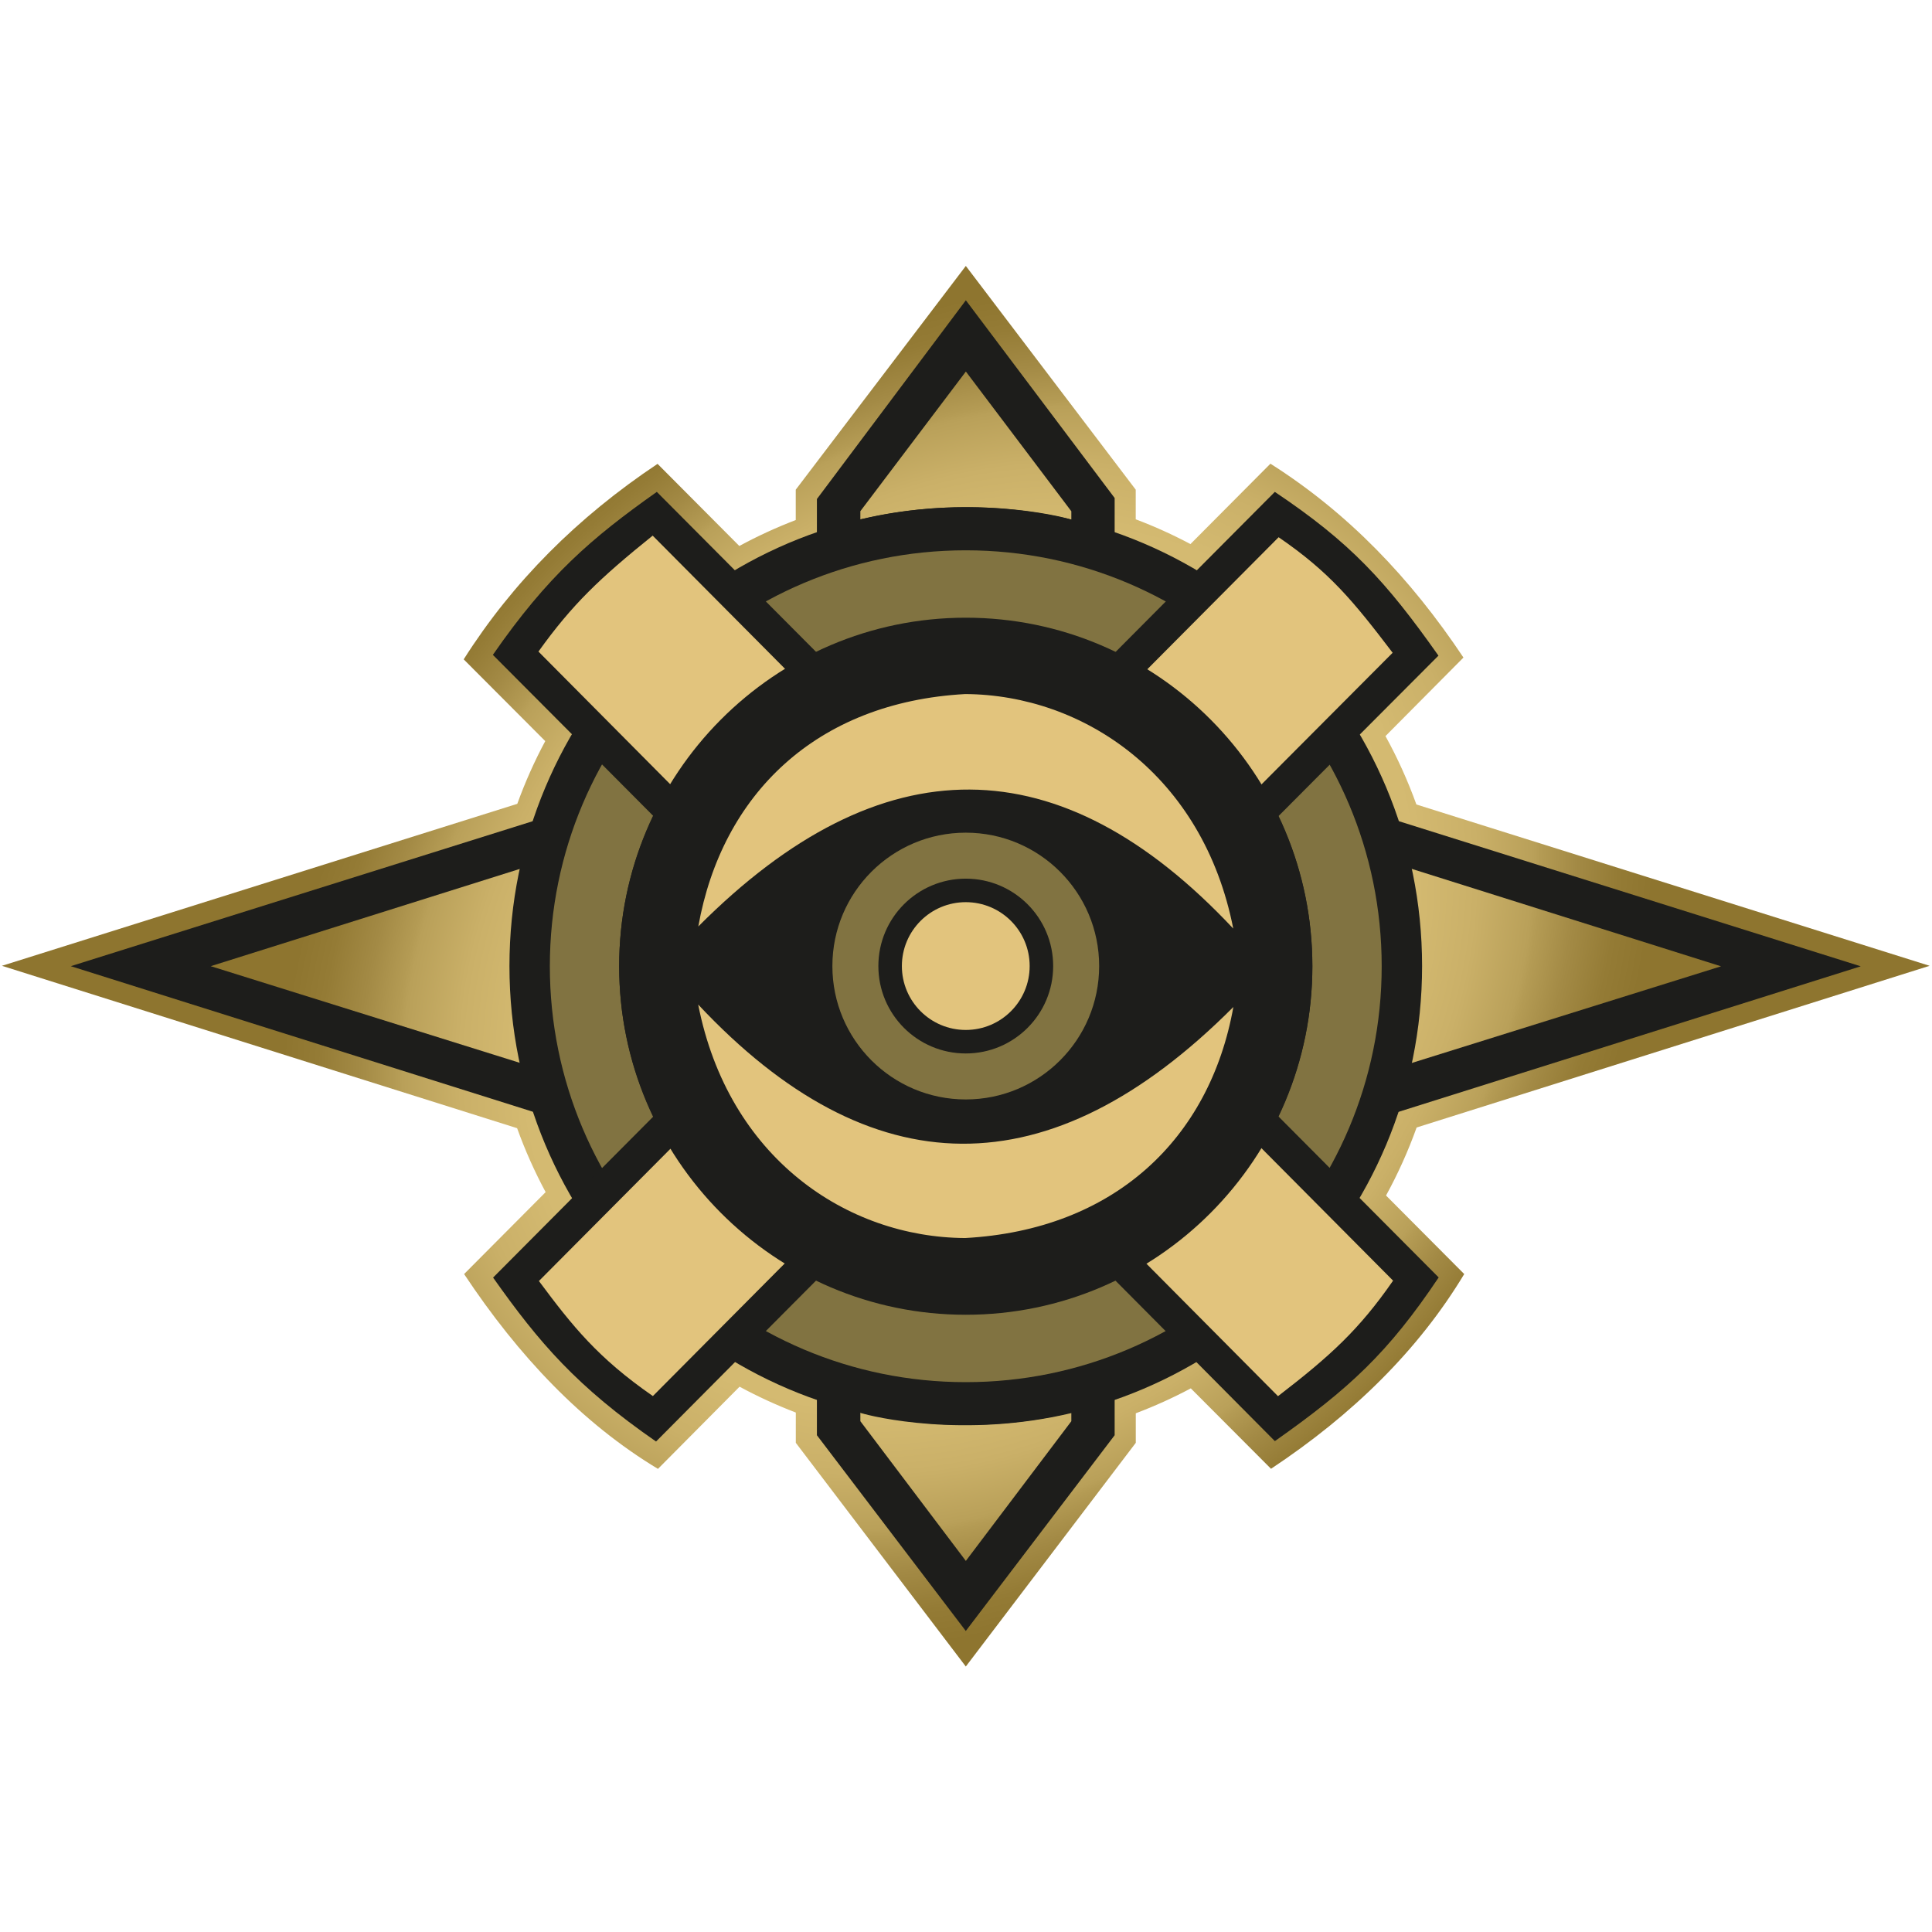
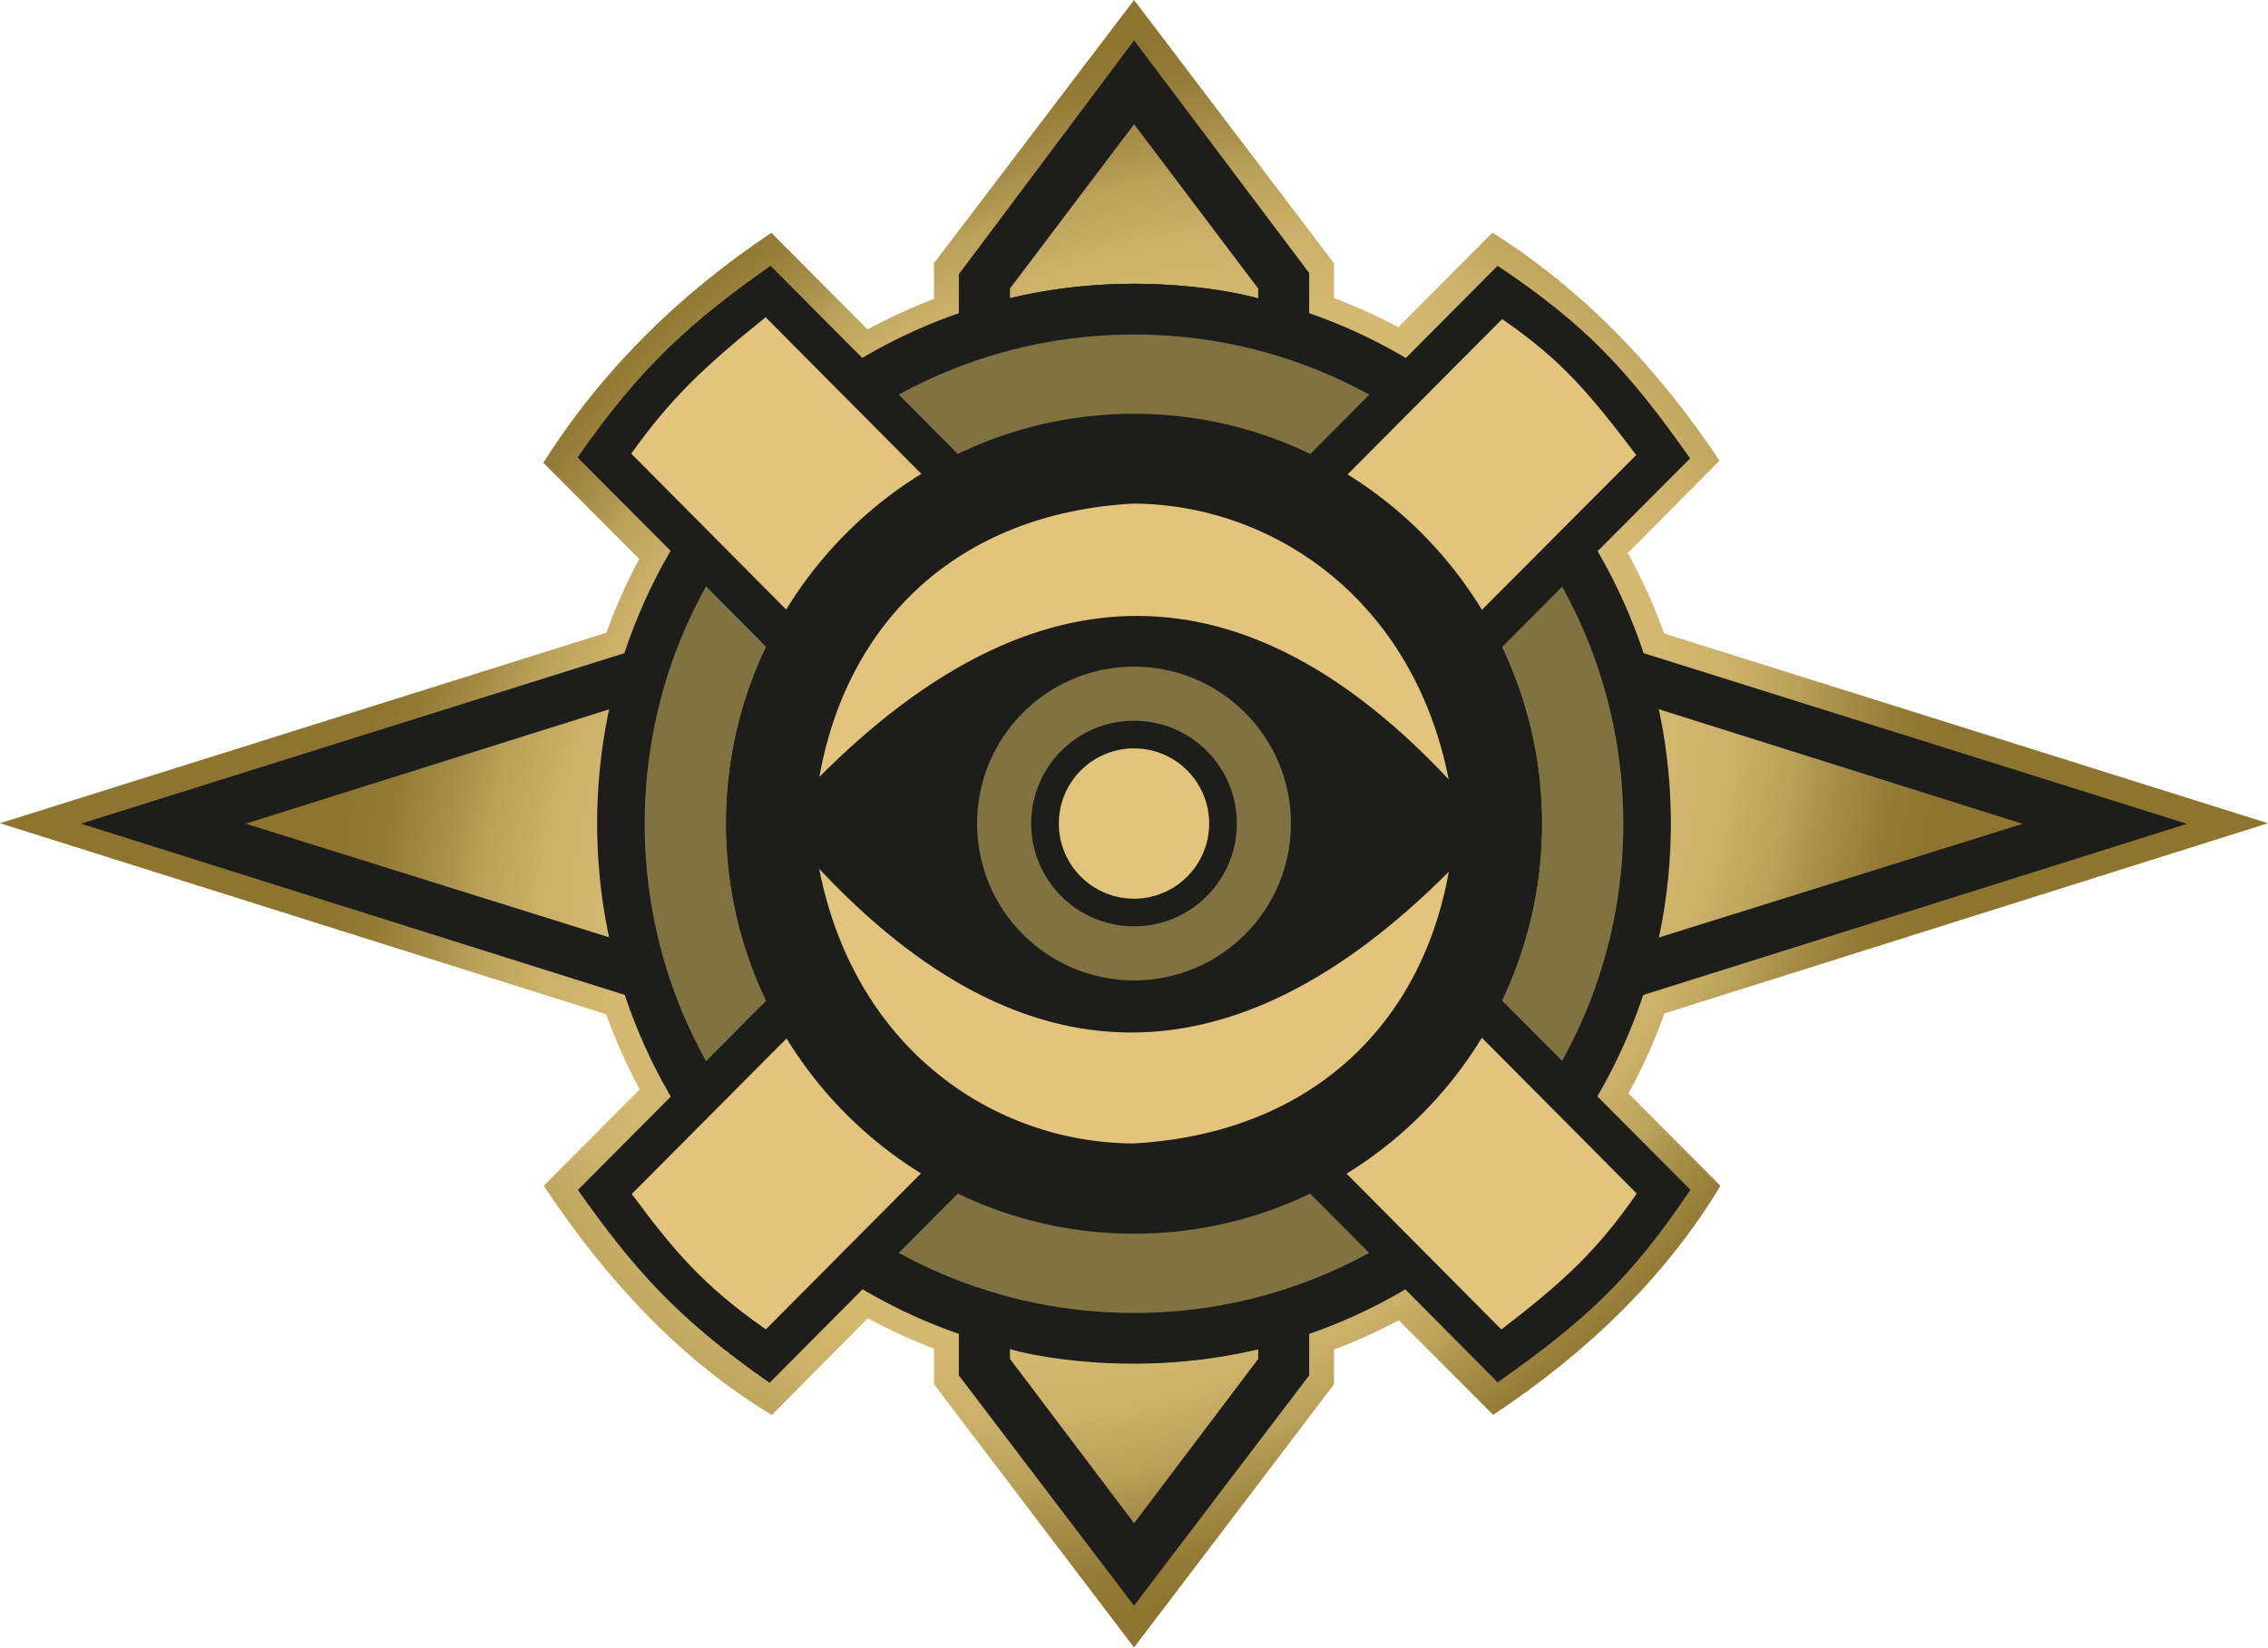
- <svg xmlns="http://www.w3.org/2000/svg" id="Ebene_2" data-name="Ebene 2" viewBox="0 0 1000 1000">
-   <defs>
-     <style>
+ <svg xmlns="http://www.w3.org/2000/svg" id="Ebene_2" data-name="Ebene 2" viewBox="0 0 997.76 724.94" version="1.1" width="997.76" height="724.94">
+   <defs id="defs15">
+     <style id="style1">
      .cls-1 {
        fill: url(#Unbenannter_Verlauf_24);
      }

      .cls-1, .cls-2, .cls-3, .cls-4 {
        stroke-width: 0px;
      }

      .cls-2 {
        fill: #e2c47d;
      }

      .cls-3 {
        fill: #817341;
      }

      .cls-4 {
        fill: #1d1d1b;
      }
    </style>
-     <radialGradient id="Unbenannter_Verlauf_24" data-name="Unbenannter Verlauf 24" cx="499.88" cy="500.12" fx="499.88" fy="500.12" r="403.74" gradientTransform="translate(-143.3 554.58) rotate(-44.09) scale(1 .82)" gradientUnits="userSpaceOnUse">
-       <stop offset="0" stop-color="#8e752f" />
-       <stop offset=".04" stop-color="#967d38" />
-       <stop offset=".11" stop-color="#af964f" />
-       <stop offset=".19" stop-color="#b49b54" />
-       <stop offset=".21" stop-color="#b9a059" />
-       <stop offset=".29" stop-color="#cab068" />
-       <stop offset=".38" stop-color="#d4ba71" />
-       <stop offset=".5" stop-color="#d7bd74" />
-       <stop offset=".62" stop-color="#d4ba71" />
-       <stop offset=".71" stop-color="#cab068" />
-       <stop offset=".79" stop-color="#b9a059" />
-       <stop offset=".8" stop-color="#b49b54" />
-       <stop offset=".85" stop-color="#a38a45" />
-       <stop offset=".91" stop-color="#947b35" />
-       <stop offset=".96" stop-color="#8e752f" />
+     <radialGradient id="Unbenannter_Verlauf_24" data-name="Unbenannter Verlauf 24" cx="499.88" cy="500.12" fx="499.88" fy="500.12" r="403.74" gradientTransform="matrix(0.7182477,-0.6957874,0.5705457,0.5889631,-144.3,416.93)" gradientUnits="userSpaceOnUse">
+       <stop offset="0" stop-color="#8e752f" id="stop1" />
+       <stop offset=".04" stop-color="#967d38" id="stop2" />
+       <stop offset=".11" stop-color="#af964f" id="stop3" />
+       <stop offset=".19" stop-color="#b49b54" id="stop4" />
+       <stop offset=".21" stop-color="#b9a059" id="stop5" />
+       <stop offset=".29" stop-color="#cab068" id="stop6" />
+       <stop offset=".38" stop-color="#d4ba71" id="stop7" />
+       <stop offset=".5" stop-color="#d7bd74" id="stop8" />
+       <stop offset=".62" stop-color="#d4ba71" id="stop9" />
+       <stop offset=".71" stop-color="#cab068" id="stop10" />
+       <stop offset=".79" stop-color="#b9a059" id="stop11" />
+       <stop offset=".8" stop-color="#b49b54" id="stop12" />
+       <stop offset=".85" stop-color="#a38a45" id="stop13" />
+       <stop offset=".91" stop-color="#947b35" id="stop14" />
+       <stop offset=".96" stop-color="#8e752f" id="stop15" />
    </radialGradient>
  </defs>
-   <path class="cls-1" d="m733.23,583.59l265.53-83.69-265.64-83.5c-4.42-12.28-9.78-24.11-16-35.4l40.36-40.65c-27.56-41.33-59.87-74.95-99.91-100.34l-41.39,41.6c-9.12-4.84-18.57-9.13-28.33-12.82v-15.33l-87.94-115.81-88.03,115.81v15.71c-10.07,3.86-19.83,8.34-29.21,13.43l-42.32-42.51c-41.33,27.56-74.95,61.14-100.34,101.19l42.21,42.32c-5.57,10.4-10.42,21.24-14.47,32.46L1,499.9l266.66,84.05c4.12,11.45,9.06,22.5,14.76,33.09l-42.2,42.41c28.14,42.41,60.97,77.11,100.34,100.84l42.24-42.54c9.35,5.06,19.08,9.53,29.11,13.38v15.67l87.99,115.79,87.98-115.79v-15.29c9.81-3.71,19.32-8.02,28.48-12.9l41.52,41.63c42.41-28.14,76.27-61.42,100-100.79l-40.47-40.65c6.15-11.23,11.46-23,15.83-35.2Z" />
-   <path class="cls-4" d="m500.01,354.66L36.64,500.09l463.24,145.94,463.24-145.87-463.11-145.5ZM109.07,500.09l390.98-123.03,390.76,123.1-390.87,122.16-390.87-122.23Z" />
-   <ellipse class="cls-4" cx="499.88" cy="500.03" rx="236.19" ry="237.51" />
-   <path class="cls-4" d="m499.92,155.43l-77.09,102.86v484.58l77.06,101.32,77.05-101.32v-485.1l-77.02-102.35Zm0,652.49l-54.6-72.31v-4.35c6.17,2.12,53.97,13.29,109.2.14v4.22s-54.6,72.3-54.6,72.3Zm54.6-538.94c-6.17-2.12-53.97-13.31-109.2-.17v-4.22l54.61-72.28,54.59,72.32v4.35Z" />
-   <path class="cls-3" d="m499.88,284.84c-118.89,0-215.28,96.38-215.28,215.28s96.38,215.28,215.28,215.28,215.28-96.38,215.28-215.28-96.38-215.28-215.28-215.28Zm0,394.65c-99.08,0-179.4-80.32-179.4-179.4s80.32-179.4,179.4-179.4,179.4,80.32,179.4,179.4-80.32,179.4-179.4,179.4Z" />
-   <path class="cls-4" d="m255.11,338.95c28.43-41.01,50.92-60.36,84.86-84.35l404.69,406.6c-26.12,38.97-46.14,57.48-84.79,84.72.09-.09-404.68-407.06-404.77-406.97Z" />
-   <path class="cls-4" d="m339.57,746.13c-41.01-28.43-60.36-50.92-84.35-84.86l404.63-406.67c38.97,26.12,57.45,46.11,84.69,84.76-.09-.09-405.06,406.68-404.97,406.77Z" />
-   <path class="cls-2" d="m337.92,722.6c-28.43-19.71-41.54-36.11-58.98-59.55l382.87-384.98c26.39,18.07,38.63,33.01,59.02,59.8-.06-.06-382.97,384.68-382.91,384.74Z" />
-   <path class="cls-2" d="m721.06,662.86c-17.61,25.39-32.44,38.93-59.57,59.8l-382.79-385.41c17.63-24.58,31.68-37.89,59.12-60.01l383.24,385.62Z" />
-   <ellipse class="cls-4" cx="499.88" cy="500.12" rx="179.4" ry="180.4" />
-   <path class="cls-2" d="m361.44,479.54c94.83-95.17,187.58-94.17,276.89,1.09-15.59-79.37-77.44-121.03-138.73-121.39-77.16,4.25-125.94,51.95-138.16,120.3Z" />
-   <path class="cls-2" d="m638.39,521.21c-94.85,95.15-187.71,94.01-277.01-1.26,15.57,79.37,76.87,120.5,138.15,120.86,77.16-4.24,126.62-51.25,138.86-119.61Z" />
-   <circle class="cls-3" cx="499.88" cy="500.03" r="69.04" />
-   <circle class="cls-4" cx="499.88" cy="500.03" r="45.24" />
-   <circle class="cls-2" cx="499.88" cy="500.03" r="33.07" />
+   <path class="cls-1" d="m 732.23,445.94 265.53,-83.69 -265.64,-83.5 c -4.42,-12.28 -9.78,-24.11 -16,-35.4 L 756.48,202.7 C 728.92,161.37 696.61,127.75 656.57,102.36 l -41.39,41.6 c -9.12,-4.84 -18.57,-9.13 -28.33,-12.82 V 115.81 L 498.91,0 410.88,115.81 v 15.71 c -10.07,3.86 -19.83,8.34 -29.21,13.43 L 339.35,102.44 C 298.02,130 264.4,163.58 239.01,203.63 l 42.21,42.32 c -5.57,10.4 -10.42,21.24 -14.47,32.46 L 0,362.25 266.66,446.3 c 4.12,11.45 9.06,22.5 14.76,33.09 l -42.2,42.41 c 28.14,42.41 60.97,77.11 100.34,100.84 L 381.8,580.1 c 9.35,5.06 19.08,9.53 29.11,13.38 v 15.67 l 87.99,115.79 87.98,-115.79 v -15.29 c 9.81,-3.71 19.32,-8.02 28.48,-12.9 l 41.52,41.63 c 42.41,-28.14 76.27,-61.42 100,-100.79 l -40.47,-40.65 c 6.15,-11.23 11.46,-23 15.83,-35.2 z" id="path15" style="fill:url(#Unbenannter_Verlauf_24)" />
+   <path class="cls-4" d="M 499.01,217.01 35.64,362.44 498.88,508.38 962.12,362.51 Z M 108.07,362.44 499.05,239.41 889.81,362.51 498.94,484.67 Z" id="path16" />
+   <ellipse class="cls-4" cx="498.88" cy="362.38" rx="236.19" ry="237.51" id="ellipse16" />
+   <path class="cls-4" d="m 498.92,17.78 -77.09,102.86 v 484.58 l 77.06,101.32 77.05,-101.32 V 120.12 L 498.92,17.77 Z m 0,652.49 -54.6,-72.31 v -4.35 c 6.17,2.12 53.97,13.29 109.2,0.14 v 4.22 c 0,0 -54.6,72.3 -54.6,72.3 z m 54.6,-538.94 c -6.17,-2.12 -53.97,-13.31 -109.2,-0.17 v -4.22 l 54.61,-72.28 54.59,72.32 z" id="path17" />
+   <path class="cls-3" d="m 498.88,147.19 c -118.89,0 -215.28,96.38 -215.28,215.28 0,118.9 96.38,215.28 215.28,215.28 118.9,0 215.28,-96.38 215.28,-215.28 0,-118.9 -96.38,-215.28 -215.28,-215.28 z m 0,394.65 c -99.08,0 -179.4,-80.32 -179.4,-179.4 0,-99.08 80.32,-179.4 179.4,-179.4 99.08,0 179.4,80.32 179.4,179.4 0,99.08 -80.32,179.4 -179.4,179.4 z" id="path18" />
+   <path class="cls-4" d="m 254.11,201.3 c 28.43,-41.01 50.92,-60.36 84.86,-84.35 l 404.69,406.6 c -26.12,38.97 -46.14,57.48 -84.79,84.72 C 658.96,608.18 254.19,201.21 254.1,201.3 Z" id="path19" />
+   <path class="cls-4" d="M 338.57,608.48 C 297.56,580.05 278.21,557.56 254.22,523.62 L 658.85,116.95 c 38.97,26.12 57.45,46.11 84.69,84.76 -0.09,-0.09 -405.06,406.68 -404.97,406.77 z" id="path20" />
+   <path class="cls-2" d="M 336.92,584.95 C 308.49,565.24 295.38,548.84 277.94,525.4 L 660.81,140.42 c 26.39,18.07 38.63,33.01 59.02,59.8 -0.06,-0.06 -382.97,384.68 -382.91,384.74 z" id="path21" />
+   <path class="cls-2" d="m 720.06,525.21 c -17.61,25.39 -32.44,38.93 -59.57,59.8 L 277.7,199.6 c 17.63,-24.58 31.68,-37.89 59.12,-60.01 z" id="path22" />
+   <ellipse class="cls-4" cx="498.88" cy="362.47" rx="179.4" ry="180.4" id="ellipse22" />
+   <path class="cls-2" d="m 360.44,341.89 c 94.83,-95.17 187.58,-94.17 276.89,1.09 -15.59,-79.37 -77.44,-121.03 -138.73,-121.39 -77.16,4.25 -125.94,51.95 -138.16,120.3 z" id="path23" />
+   <path class="cls-2" d="m 637.39,383.56 c -94.85,95.15 -187.71,94.01 -277.01,-1.26 15.57,79.37 76.87,120.5 138.15,120.86 77.16,-4.24 126.62,-51.25 138.86,-119.61 z" id="path24" />
+   <circle class="cls-3" cx="498.88" cy="362.38" r="69.04" id="circle24" />
+   <circle class="cls-4" cx="498.88" cy="362.38" r="45.24" id="circle25" />
+   <circle class="cls-2" cx="498.88" cy="362.38" r="33.07" id="circle26" />
</svg>
